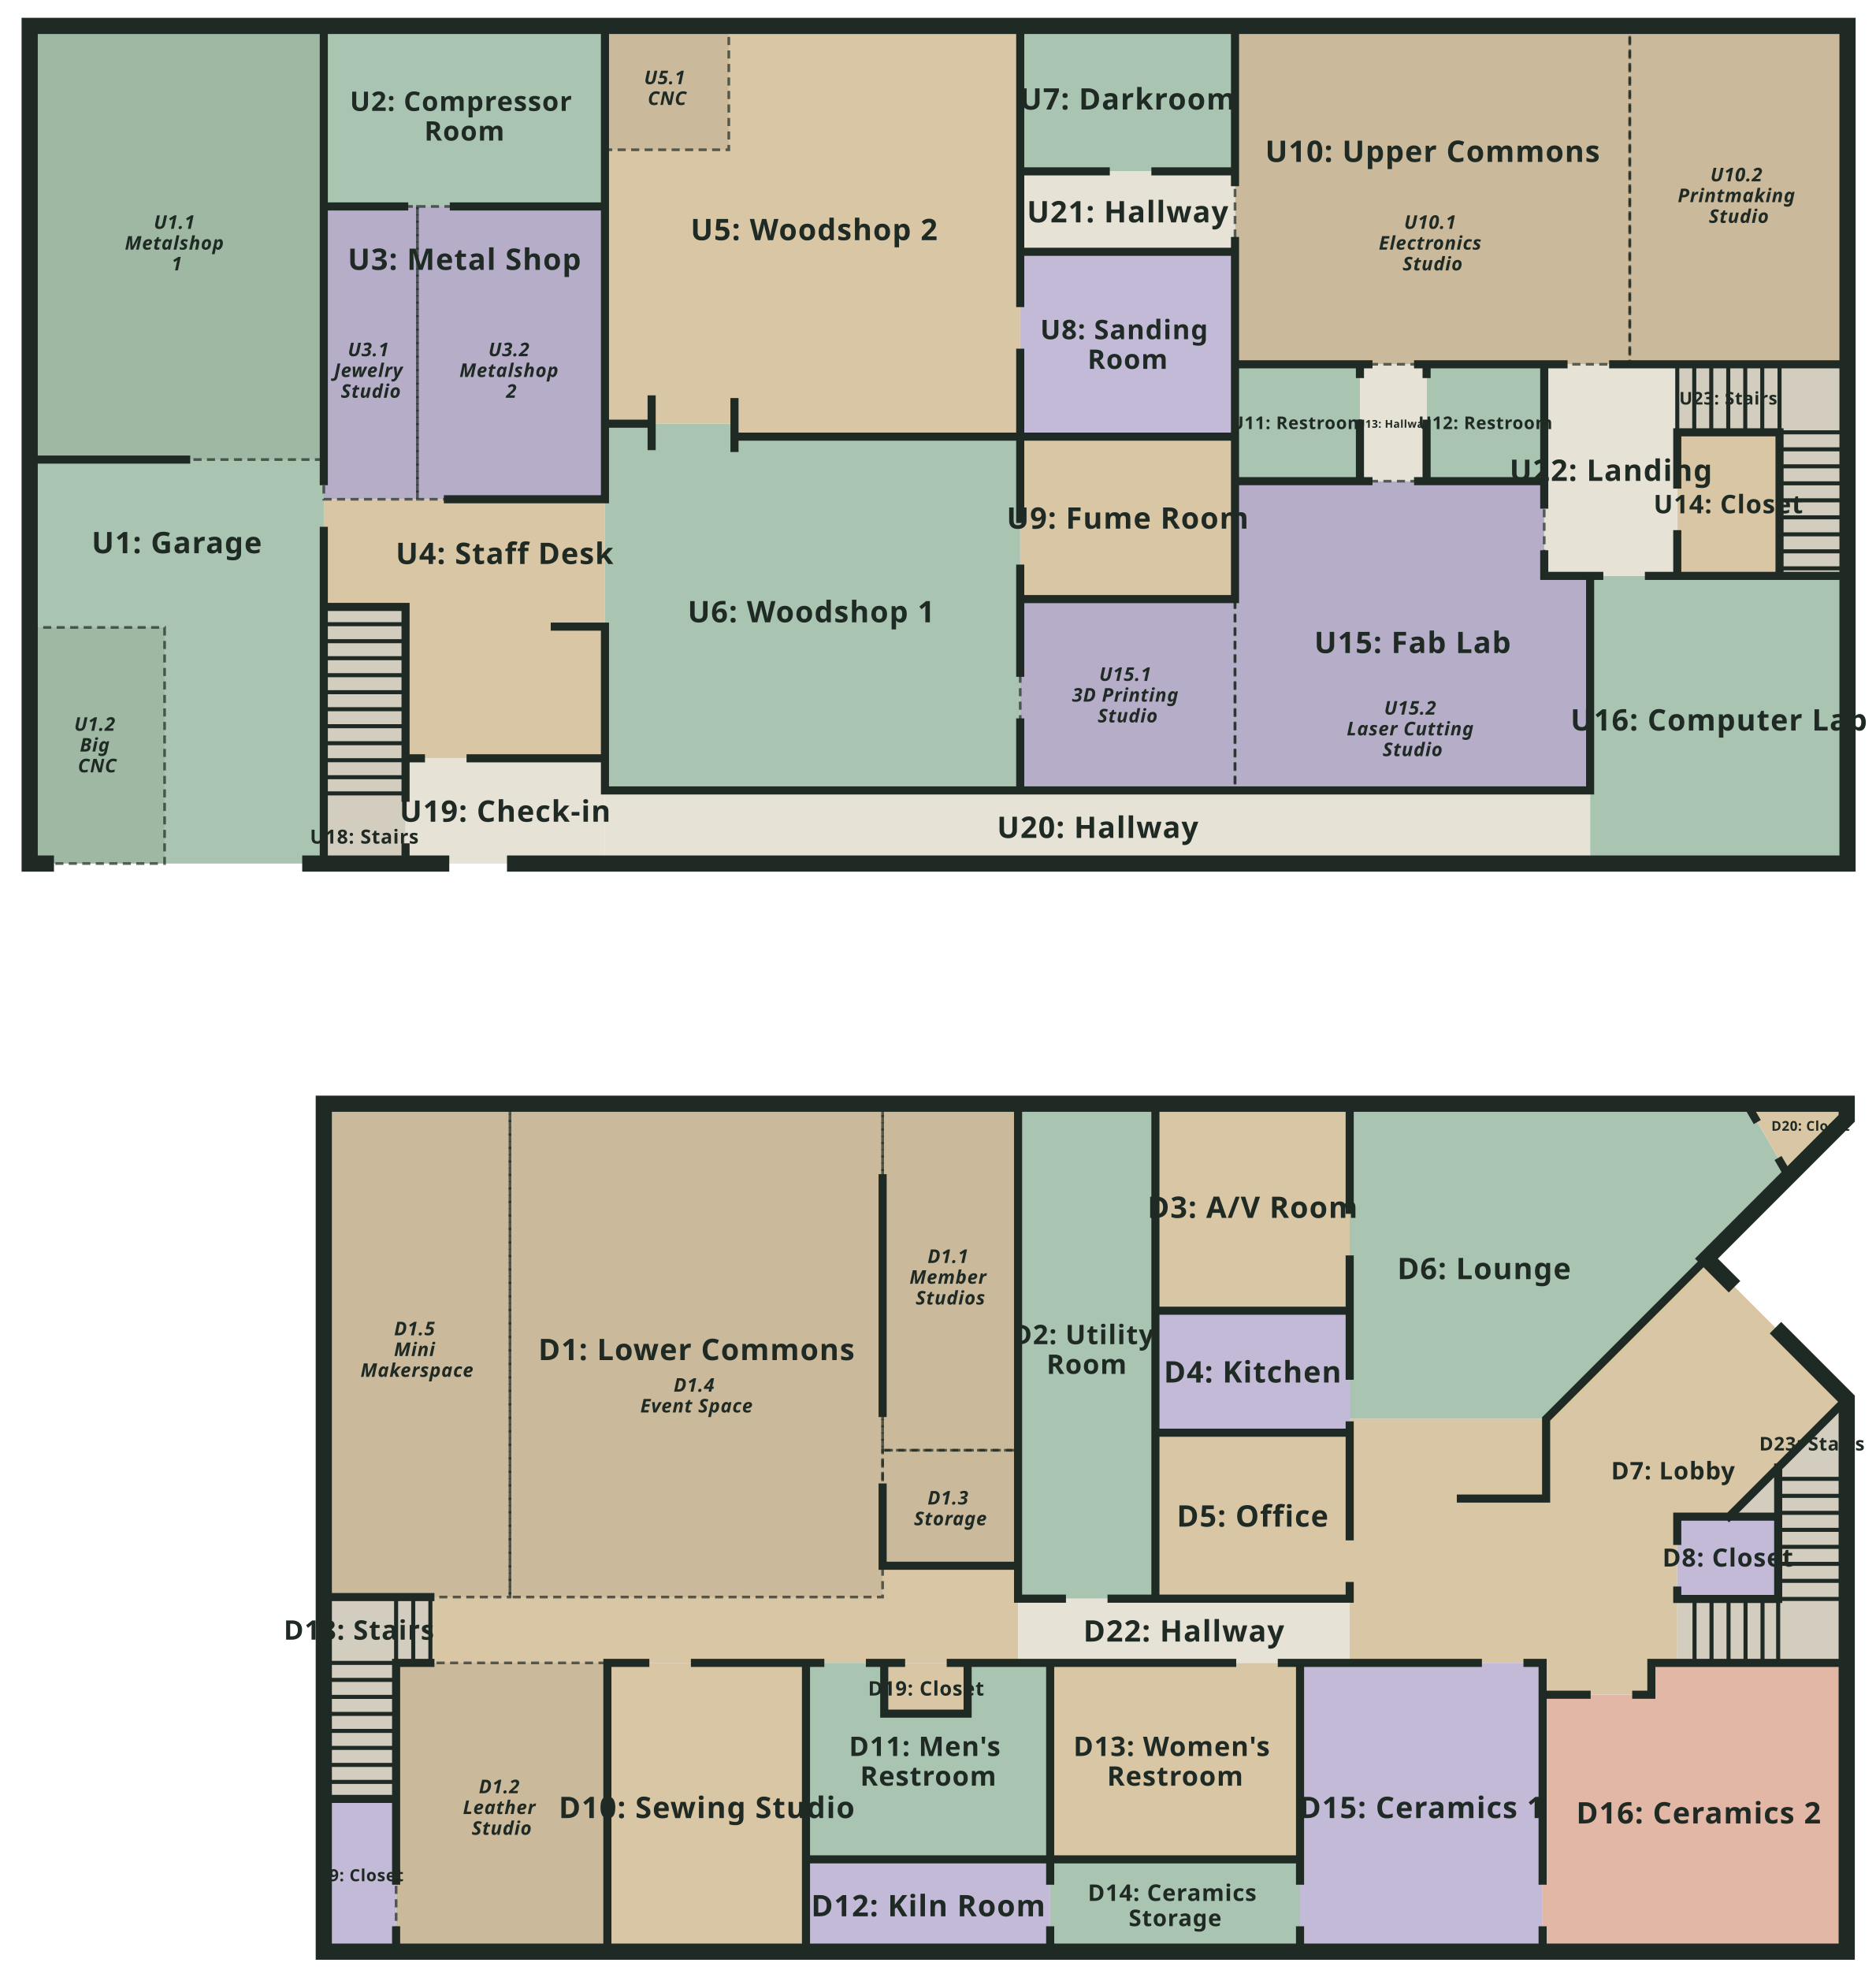
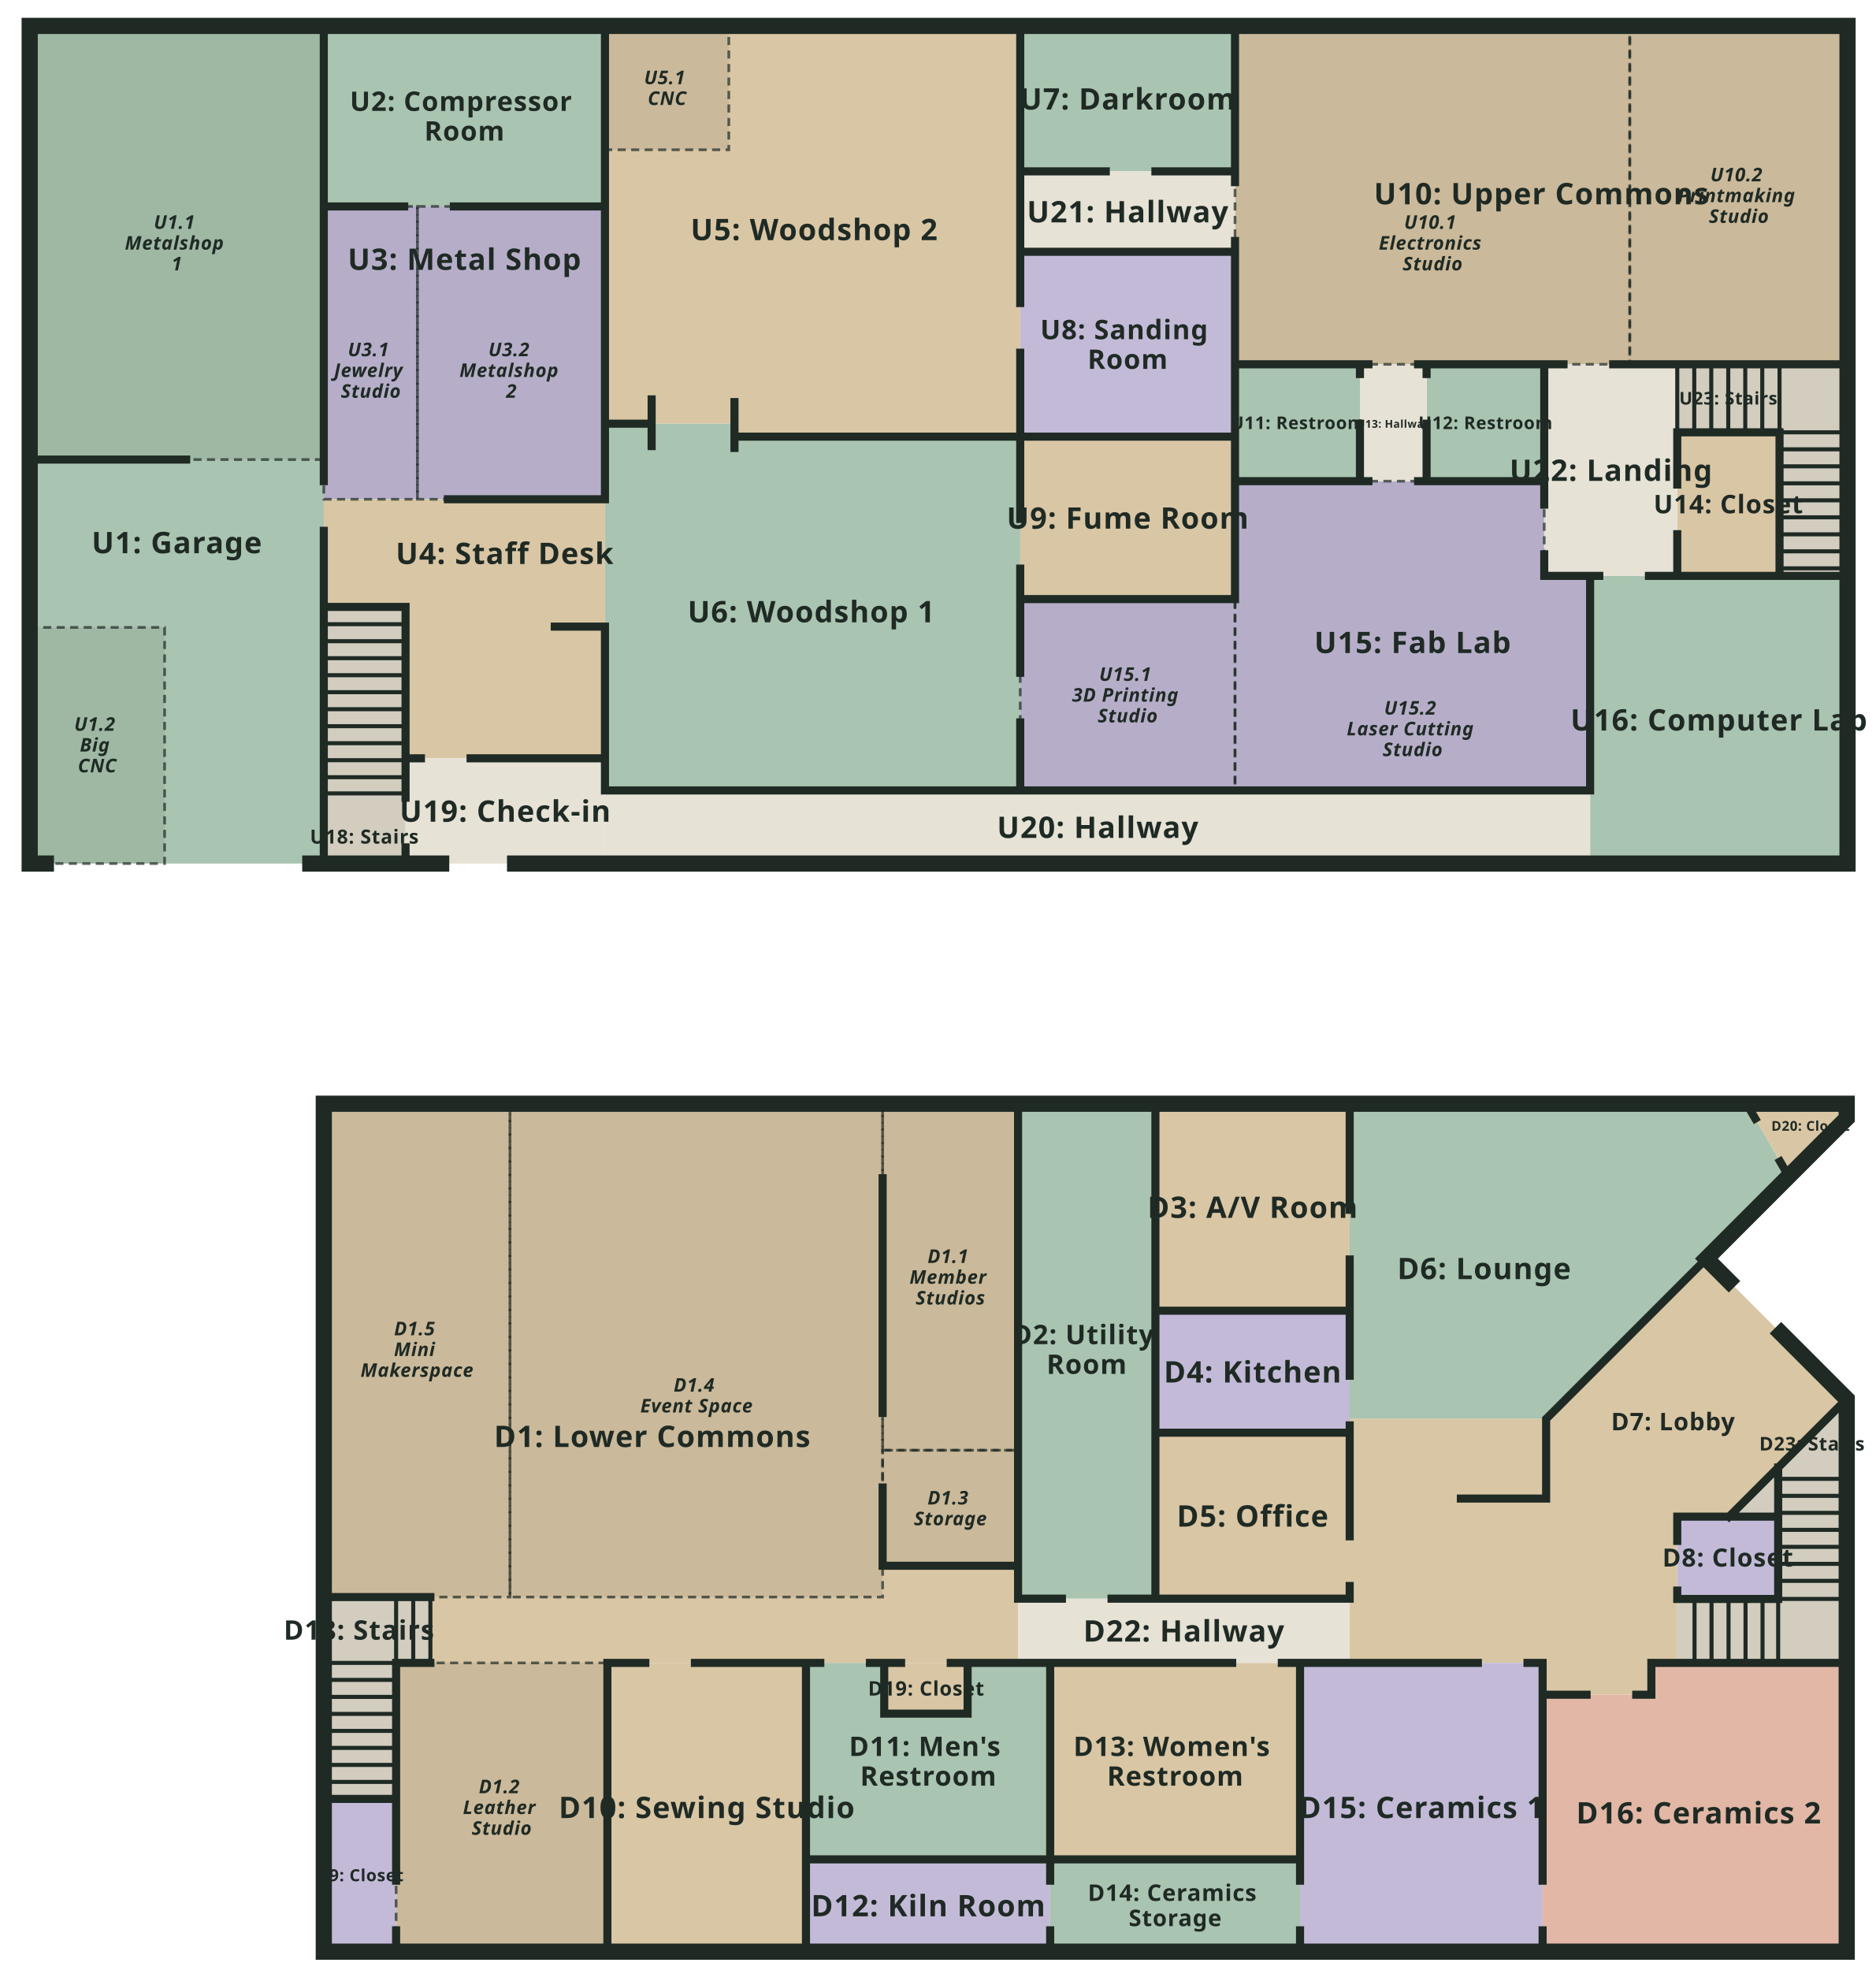
<svg xmlns="http://www.w3.org/2000/svg" viewBox="170 20 695 730">
  <g id="upstairs">
    <g id="up-rooms" stroke="none" fill-rule="evenodd">
      <path id="room-U1" fill="#a9c4b0" d="M181 29.6 L290 29.6 L290 340 L181 340 Z" />
      <path id="room-U2" fill="#a9c4b0" d="M290 29.6 L394.2 29.6 L394.2 96.5 L290 96.5 Z" />
      <path id="room-U3" fill="#c3bad8" d="M290 96.5 L394.2 96.5 L394.2 205 L290 205 Z" />
      <path id="room-U4" fill="#d9c6a5" d="M290 205 L394.2 205 L394.2 301 L320.3 301 L320.3 244.9 L290 244.9 Z" />
      <path id="room-U5" fill="#d9c6a5" d="M394.2 29.6 L548.1 29.6 L548.1 181.8 L442.2 181.8 L442.2 177 L394.2 177 Z" />
      <path id="room-U6" fill="#a9c4b0" d="M394.2 177 L442.2 177 L442.2 181.8 L548.1 181.8 L548.1 312.9 L394.2 312.9 Z" />
      <path id="room-U7" fill="#a9c4b0" d="M548.1 29.6 L627.7 29.6 L627.7 83.5 L548.1 83.5 Z" />
      <path id="room-U8" fill="#c3bad8" d="M548.1 113.3 L627.7 113.3 L627.7 181.8 L548.1 181.8 Z" />
      <path id="room-U9" fill="#d9c6a5" d="M548.1 181.8 L627.7 181.8 L627.7 242 L548.1 242 Z" />
      <path id="room-U15" fill="#c3bad8" d="M627.7 198.3 L742.3 198.3 L742.3 233.4 L759.3 233.4 L759.3 312.9 L548.1 312.9 L548.1 242 L627.7 242 Z" />
      <path id="room-U10" fill="#d9c6a5" d="M627.7 29.6 L854.7 29.6 L854.7 155 L627.7 155 Z" />
      <path id="room-U11" fill="#a9c4b0" d="M627.7 155 L674 155 L674 198.3 L627.7 198.3 Z" />
      <path id="room-U12" fill="#a9c4b0" d="M698.7 155 L742.3 155 L742.3 198.3 L698.7 198.3 Z" />
      <path id="room-U14" fill="#d9c6a5" d="M791.6 180.2 L829.5 180.2 L829.5 233.4 L791.6 233.4 Z" />
      <path id="room-U16" fill="#a9c4b0" d="M759.3 233.4 L854.7 233.4 L854.7 340 L759.3 340 Z" />
      <path id="room-U18" fill="#d2cdbf" d="M290 244.9 L320.3 244.9 L320.3 340 L290 340 Z" />
      <path id="room-U19" fill="#e6e2d6" d="M320.3 301 L394.2 301 L394.2 340 L320.3 340 Z" />
      <path id="room-U20" fill="#e6e2d6" d="M394.2 312.9 L759.3 312.9 L759.3 340 L394.2 340 Z" />
      <path id="room-U21" fill="#e6e2d6" d="M548.1 83.5 L627.7 83.5 L627.7 113.3 L548.1 113.3 Z" />
      <path id="room-U13" fill="#e6e2d6" d="M674 155 L698.7 155 L698.7 198.3 L674 198.3 Z" />
      <path id="room-U22" fill="#e6e2d6" d="M742.3 155 L791.6 155 L791.6 233.4 L742.3 233.4 Z" />
      <path id="room-U23" fill="#d2cdbf" d="M791.6 155 L854.7 155 L854.7 233.4 L829.5 233.4 L829.5 180.2 L791.6 180.2 Z" />
    </g>
    <g id="up-zones" fill="#1f2a24" fill-opacity="0.08" stroke="#1f2a24" stroke-width="1" stroke-dasharray="3 2" stroke-opacity="0.7">
      <path id="zone-U1.1" data-room="U1" d="M181 29.6 L290 29.6 L290 190.3 L181 190.3 Z" />
      <path id="zone-U1.2" data-room="U1" d="M181 252.5 L231 252.5 L231 340 L181 340 Z" />
      <path id="zone-U5.1" data-room="U5" d="M394.2 29.6 L440.1 29.6 L440.1 75.5 L394.2 75.5 Z" />
      <path id="zone-U10.1" data-room="U10" d="M627.7 29.6 L774 29.6 L774 155 L627.7 155 Z" />
      <path id="zone-U10.2" data-room="U10" d="M774 29.6 L854.7 29.6 L854.7 155 L774 155 Z" />
      <path id="zone-U15.1" data-room="U15" d="M548.1 242 L627.7 242 L627.7 312.9 L548.1 312.9 Z" />
      <path id="zone-U15.2" data-room="U15" d="M627.7 198.3 L742.3 198.3 L742.3 233.4 L759.3 233.4 L759.3 312.9 L627.7 312.9 Z" />
      <path id="zone-U3.1" data-room="U3" d="M290 96.5 L324.7 96.5 L324.7 205 L290 205 Z" />
      <path id="zone-U3.2" data-room="U3" d="M324.7 96.5 L394.2 96.5 L394.2 205 L324.7 205 Z" />
    </g>
    <g id="up-walls" fill="none" stroke="#1f2a24" stroke-linecap="square">
      <path id="up-exterior" stroke-width="6" d="M333.5 340 H285 M187 340 H181 V29.6 H854.7 V340 H360.9" />
      <path id="up-interior" stroke-width="3" d="M181 190.3 H239 M290 29.6 V198.3 M290 216.7 V340 M290 244.9 H320.3 V315.6 M320.3 334 V340 M290 96.5 H319.8 M338.2 96.5 H394.2 M394.2 29.6 V205 H336 M375.6 252.2 H394.2 V312.9 M320.3 301 H326 M344.4 301 H394.2 M394.2 312.9 H759.3 M442.2 181.8 H627.7 M442.2 169 V186 M394.2 177 H411.5 M411.5 168 V185.3 M548.1 29.6 V132.3 M548.1 150.7 V212.3 M548.1 230.7 V269.3 M548.1 287.7 V312.9 M548.1 83.5 H579.8 M598.2 83.5 H627.7 M627.7 29.6 V87.5 M627.7 109.3 V242 M548.1 113.3 H627.7 M548.1 242 H627.7 M627.7 155 H677.15 M627.7 198.3 H677.15 M674 155 V158.6 M674 177 V198.3 M695.55 155 H749.45 M742.3 155 V207 M695.55 198.3 H742.3 M698.7 155 V158.6 M698.7 177 V198.3 M742.3 225.4 V233.4 H762.7 M759.3 233.4 V312.9 M767.85 155 H854.7 M791.6 180.2 V199.55 M791.6 217.95 V233.4 M791.6 180.2 H829.5 V233.4 M781.1 233.4 H854.7" />
      <path id="up-stairs" stroke-width="1.5" d="M290 245 H320.3 V314 H290 Z M290 251.3 H320.3 M290 257.6 H320.3 M290 263.9 H320.3 M290 270.2 H320.3 M290 276.5 H320.3 M290 282.8 H320.3 M290 289.1 H320.3 M290 295.4 H320.3 M290 301.7 H320.3 M290 308 H320.3 M791.6 155 H829.5 V180.2 H791.6 Z M797.9 155 V180.2 M804.2 155 V180.2 M810.5 155 V180.2 M816.8 155 V180.2 M823.1 155 V180.2 M829.5 180.2 H854.7 V233.4 H829.5 Z M829.5 186.5 H854.7 M829.5 192.8 H854.7 M829.5 199.1 H854.7 M829.5 205.4 H854.7 M829.5 211.7 H854.7 M829.5 218 H854.7 M829.5 224.3 H854.7 M829.5 230.6 H854.7" />
    </g>
    <g id="up-room-labels" stroke="none" fill="#1f2a24" font-family="'Archivo Narrow', sans-serif" font-weight="600" text-anchor="middle" letter-spacing="0.03em" style="text-transform:uppercase">
      <text id="label-U1" x="235.5" y="225" font-size="11">
        <tspan x="235.5" dy="0">U1: Garage</tspan>
      </text>
      <text id="label-U2" x="342.1" y="61.1" font-size="10">
        <tspan x="342.1" dy="0">U2: Compressor</tspan>
        <tspan x="342.1" dy="11.00">Room</tspan>
      </text>
      <text id="label-U3" x="342.1" y="120" font-size="11">
        <tspan x="342.1" dy="0">U3: Metal Shop</tspan>
      </text>
      <text id="label-U4" x="357" y="229.0" font-size="11">
        <tspan x="357" dy="0">U4: Staff Desk</tspan>
      </text>
      <text id="label-U5" x="471.7" y="109.0" font-size="11">
        <tspan x="471.7" dy="0">U5: Woodshop 2</tspan>
      </text>
      <text id="label-U6" x="470.6" y="250.6" font-size="11">
        <tspan x="470.6" dy="0">U6: Woodshop 1</tspan>
      </text>
      <text id="label-U7" x="587.9" y="60.6" font-size="11">
        <tspan x="587.9" dy="0">U7: Darkroom</tspan>
      </text>
      <text id="label-U8" x="587.9" y="145.7" font-size="10">
        <tspan x="587.9" dy="0">U8: Sanding</tspan>
        <tspan x="587.9" dy="11.00">Room</tspan>
      </text>
      <text id="label-U9" x="587.9" y="215.9" font-size="11">
        <tspan x="587.9" dy="0">U9: Fume Room</tspan>
      </text>
      <text id="label-U15" x="693.5" y="262" font-size="11">
        <tspan x="693.5" dy="0">U15: Fab Lab</tspan>
      </text>
-       <text id="label-U10" x="700.9" y="80" font-size="11">
-         <tspan x="700.9" dy="0">U10: Upper Commons</tspan>
+       <text id="label-U10" x="741.2" y="95.7" font-size="11">
+         <tspan x="741.2" dy="0">U10: Upper Commons</tspan>
      </text>
      <text id="label-U11" x="650.9" y="179.0" font-size="6.5">
        <tspan x="650.9" dy="0">U11: Restroom</tspan>
      </text>
      <text id="label-U12" x="720.5" y="179.0" font-size="6.5">
        <tspan x="720.5" dy="0">U12: Restroom</tspan>
      </text>
      <text id="label-U14" x="810.5" y="210.2" font-size="9.5">
        <tspan x="810.5" dy="0">U14: Closet</tspan>
      </text>
      <text id="label-U16" x="807" y="290.7" font-size="11">
        <tspan x="807" dy="0">U16: Computer Lab</tspan>
      </text>
      <text id="label-U18" x="305" y="332.6" font-size="7.2">
        <tspan x="305" dy="0">U18: Stairs</tspan>
      </text>
      <text id="label-U19" x="357.2" y="324.5" font-size="11">
        <tspan x="357.2" dy="0">U19: Check-in</tspan>
      </text>
      <text id="label-U20" x="576.8" y="330.5" font-size="11">
        <tspan x="576.8" dy="0">U20: Hallway</tspan>
      </text>
      <text id="label-U21" x="587.9" y="102.4" font-size="11">
        <tspan x="587.9" dy="0">U21: Hallway</tspan>
      </text>
      <text id="label-U22" x="767" y="198.2" font-size="11">
        <tspan x="767" dy="0">U22: Landing</tspan>
      </text>
      <text id="label-U23" x="810.5" y="169.9" font-size="6.5">
        <tspan x="810.5" dy="0">U23: Stairs</tspan>
      </text>
      <text id="label-U13" x="686.4" y="178.5" font-size="4">
        <tspan x="686.4" dy="0">U13: Hallway</tspan>
      </text>
    </g>
    <g id="up-zone-labels" stroke="none" fill="#1f2a24" font-family="'Archivo Narrow', sans-serif" font-weight="600" font-style="italic" text-anchor="middle" letter-spacing="0.03em" style="text-transform:uppercase">
      <text id="zlabel-U1.1" x="235.5" y="104.8" font-size="7">
        <tspan x="235.5" dy="0">U1.1</tspan>
        <tspan x="235.5" dy="7.70">Metalshop</tspan>
        <tspan x="235.5" dy="7.70">1</tspan>
      </text>
      <text id="zlabel-U1.2" x="206" y="290.8" font-size="7">
        <tspan x="206" dy="0">U1.2</tspan>
        <tspan x="206" dy="7.7">Big</tspan>
        <tspan x="206" dy="7.7">CNC</tspan>
      </text>
      <text id="zlabel-U5.1" x="417.2" y="51.2" font-size="7">
        <tspan x="417.2" dy="0">U5.1</tspan>
        <tspan x="417.2" dy="7.7">CNC</tspan>
      </text>
      <text id="zlabel-U10.1" x="700.9" y="104.8" font-size="7">
        <tspan x="700.9" dy="0">U10.1</tspan>
        <tspan x="700.9" dy="7.7">Electronics</tspan>
        <tspan x="700.9" dy="7.7">Studio</tspan>
      </text>
      <text id="zlabel-U10.2" x="814.4" y="87.2" font-size="7">
        <tspan x="814.4" dy="0">U10.2</tspan>
        <tspan x="814.4" dy="7.7">Printmaking</tspan>
        <tspan x="814.4" dy="7.7">Studio</tspan>
      </text>
      <text id="zlabel-U15.1" x="587.9" y="272.3" font-size="7">
        <tspan x="587.9" dy="0">U15.1</tspan>
        <tspan x="587.9" dy="7.7">3D Printing</tspan>
        <tspan x="587.9" dy="7.7">Studio</tspan>
      </text>
      <text id="zlabel-U15.2" x="693.5" y="284.8" font-size="7">
        <tspan x="693.5" dy="0">U15.2</tspan>
        <tspan x="693.5" dy="7.7">Laser Cutting</tspan>
        <tspan x="693.5" dy="7.7">Studio</tspan>
      </text>
      <text id="zlabel-U3.1" x="307.4" y="152" font-size="7">
        <tspan x="307.4" dy="0">U3.1</tspan>
        <tspan x="307.4" dy="7.70">Jewelry</tspan>
        <tspan x="307.4" dy="7.70">Studio</tspan>
      </text>
      <text id="zlabel-U3.2" x="359.5" y="152" font-size="7">
        <tspan x="359.5" dy="0">U3.2</tspan>
        <tspan x="359.5" dy="7.70">Metalshop</tspan>
        <tspan x="359.5" dy="7.70">2</tspan>
      </text>
    </g>
  </g>
  <g id="downstairs" transform="translate(0 50)">
    <g id="down-rooms" stroke="none" fill-rule="evenodd">
      <path id="room-D1" fill="#d9c6a5" d="M290 379 L547.3 379 L547.3 586.2 L395.1 586.2 L395.1 693.2 L316.8 693.2 L316.8 586.2 L329.5 586.2 L329.5 562.4 L290 562.4 Z" />
      <path id="room-D2" fill="#a9c4b0" d="M547.3 379 L598.2 379 L598.2 562.4 L547.3 562.4 Z" />
      <path id="room-D3" fill="#d9c6a5" d="M598.2 379 L670.2 379 L670.2 455.7 L598.2 455.7 Z" />
      <path id="room-D4" fill="#c3bad8" d="M598.2 455.7 L670.2 455.7 L670.2 500.9 L598.2 500.9 Z" />
      <path id="room-D5" fill="#d9c6a5" d="M598.2 500.9 L670.2 500.9 L670.2 562.4 L598.2 562.4 Z" />
      <path id="room-D6" fill="#a9c4b0" d="M670.2 379 L817.3 379 L832.9 405.9 L802.4 436.4 L743 495.8 L670.2 495.8 Z" />
      <path id="room-D7" fill="#d9c6a5" d="M802.4 436.4 L854.4 488.4 L810.8 532 L791.6 532 L791.6 586.2 L782 586.2 L782 598 L741.7 598 L741.7 586.2 L670.2 586.2 L670.2 495.8 L743 495.8 Z" />
      <path id="room-D20" fill="#d9c6a5" d="M817.3 379 L854.4 379 L854.4 384.4 L832.9 405.9 Z" />
      <path id="room-D8" fill="#c3bad8" d="M791.6 532 L829 532 L829 562.5 L791.6 562.5 Z" />
      <path id="room-D9" fill="#c3bad8" d="M290 636.6 L316.8 636.6 L316.8 693.2 L290 693.2 Z" />
      <path id="room-D10" fill="#d9c6a5" d="M395.1 586.2 L468.7 586.2 L468.7 693.2 L395.1 693.2 Z" />
      <path id="room-D11" fill="#a9c4b0" d="M468.7 586.2 L497.7 586.2 L497.7 605 L528.6 605 L528.6 586.2 L559.2 586.2 L559.2 659 L468.7 659 Z" />
      <path id="room-D19" fill="#d9c6a5" d="M497.7 586.2 L528.6 586.2 L528.6 605 L497.7 605 Z" />
      <path id="room-D12" fill="#c3bad8" d="M468.7 659 L559.2 659 L559.2 693.2 L468.7 693.2 Z" />
      <path id="room-D13" fill="#d9c6a5" d="M559.2 586.2 L651.8 586.2 L651.8 659 L559.2 659 Z" />
      <path id="room-D14" fill="#a9c4b0" d="M559.2 659 L651.8 659 L651.8 693.2 L559.2 693.2 Z" />
      <path id="room-D15" fill="#c3bad8" d="M651.8 586.2 L741.7 586.2 L741.7 693.2 L651.8 693.2 Z" />
      <path id="room-D16" fill="#e2b7a6" d="M741.7 598 L782 598 L782 586.2 L854.4 586.2 L854.4 693.2 L741.7 693.2 Z" />
      <path id="room-D18" fill="#d2cdbf" d="M290 561.8 L329.5 561.8 L329.5 586.2 L316.8 586.2 L316.8 636.6 L290 636.6 Z" />
      <path id="room-D22" fill="#e6e2d6" d="M547.3 562.4 L670.2 562.4 L670.2 586.2 L547.3 586.2 Z" />
      <path id="room-D23" fill="#d2cdbf" d="M810.8 532 L854.4 488.4 L854.4 586.2 L791.6 586.2 L791.6 562.5 L829 562.5 L829 532 Z" />
    </g>
    <g id="down-zones" fill="#1f2a24" fill-opacity="0.08" stroke="#1f2a24" stroke-width="1" stroke-dasharray="3 2" stroke-opacity="0.7">
      <path id="zone-D1.1" data-room="D1" d="M497.1 379 L547.3 379 L547.3 507.4 L497.1 507.4 Z" />
      <path id="zone-D1.3" data-room="D1" d="M497.1 507.4 L547.3 507.4 L547.3 550.2 L497.1 550.2 Z" />
      <path id="zone-D1.2" data-room="D1" d="M316.8 586.2 L395.1 586.2 L395.1 693.2 L316.8 693.2 Z" />
      <path id="zone-D1.4" data-room="D1" d="M359 379 L497.1 379 L497.1 561.8 L359 561.8 Z" />
      <path id="zone-D1.5" data-room="D1" d="M290 379 L359 379 L359 561.8 L290 561.8 Z" />
    </g>
    <g id="down-walls" fill="none" stroke="#1f2a24" stroke-linecap="square">
      <path id="down-exterior" stroke-width="6" d="M290 379 H854.4 V384.4 L802.4 436.4 L810.7 444.7 M830.1 464.1 L854.4 488.4 V693.2 H290 V379" />
      <path id="down-interior" stroke-width="3" d="M547.3 379 V562.4 H563.55 M497.1 406.6 V493.6 M497.1 521.2 V550.2 H547.3 M581.95 562.4 H670.2 M598.2 379 V562.4 M598.2 455.7 H670.2 M598.2 500.9 H670.2 M670.2 379 V418.3 M670.2 436.7 V479.8 M670.2 498.2 V539.3 M670.2 557.7 V562.4 M290 561.8 H329.5 M290 636.6 H316.8 M316.8 586.2 H329.5 M395.1 586.2 H409.15 M427.55 586.2 H474 M492.4 586.2 H503.95 M497.7 586.2 V605 H528.6 V586.2 M522.35 586.2 H626.65 M645.05 586.2 H717.7 M736.1 586.2 H741.7 M741.7 598 H758 M776.4 598 H782 V586.2 H854.4 M316.8 586.2 V666.9 M316.8 685.3 V693.2 M395.1 586.2 V693.2 M468.7 586.2 V693.2 M559.2 586.2 V666.9 M559.2 685.3 V693.2 M468.7 659 H651.8 M651.8 586.2 V666.9 M651.8 685.3 V693.2 M741.7 586.2 V666.9 M741.7 685.3 V693.2 M802.4 436.4 L743 495.8 V525.3 H711.4 M817.3 379 L820.5 384.5 M829.7 400.4 L832.9 405.9 M854.4 488.4 L810.8 532 M791.6 541 V532 H827.6 M791.6 559.4 V562.5 M791.6 562.5 H829 M829 513.8 V562.5" />
      <path id="down-stairs" stroke-width="1.5" d="M290 586.2 H316.8 V636.6 H290 Z M290 592.5 H316.8 M290 598.8 H316.8 M290 605.1 H316.8 M290 611.4 H316.8 M290 617.7 H316.8 M290 624 H316.8 M290 630.3 H316.8 M316.8 561.8 H329.5 V586.2 H316.8 Z M323.15 561.8 V586.2 M829 518 H854.4 V562.5 H829 Z M829 524.3 H854.4 M829 530.6 H854.4 M829 536.9 H854.4 M829 543.2 H854.4 M829 549.5 H854.4 M829 555.8 H854.4 M798 562.5 H829 V586.2 H798 Z M804.3 562.5 V586.2 M810.6 562.5 V586.2 M816.9 562.5 V586.2 M823.2 562.5 V586.2" />
    </g>
    <g id="down-room-labels" stroke="none" fill="#1f2a24" font-family="'Archivo Narrow', sans-serif" font-weight="600" text-anchor="middle" letter-spacing="0.03em" style="text-transform:uppercase">
-       <text id="label-D1" x="428.1" y="474.0" font-size="11">
-         <tspan x="428.1" dy="0">D1: Lower Commons</tspan>
+       <text id="label-D1" x="411.7" y="506.2" font-size="11">
+         <tspan x="411.7" dy="0">D1: Lower Commons</tspan>
      </text>
      <text id="label-D2" x="572.7" y="468.1" font-size="10">
        <tspan x="572.7" dy="0">D2: Utility</tspan>
        <tspan x="572.7" dy="11.00">Room</tspan>
      </text>
      <text id="label-D3" x="634.2" y="421.3" font-size="11">
        <tspan x="634.2" dy="0">D3: A/V Room</tspan>
      </text>
      <text id="label-D4" x="634.2" y="482.3" font-size="11">
        <tspan x="634.2" dy="0">D4: Kitchen</tspan>
      </text>
      <text id="label-D5" x="634.2" y="535.7" font-size="11">
        <tspan x="634.2" dy="0">D5: Office</tspan>
      </text>
      <text id="label-D6" x="720" y="444.0" font-size="11">
        <tspan x="720" dy="0">D6: Lounge</tspan>
      </text>
      <text id="label-D8" x="810.3" y="550.5" font-size="9.3">
        <tspan x="810.3" dy="0">D8: Closet</tspan>
      </text>
      <text id="label-D9" x="303.4" y="667.1" font-size="6.2">
        <tspan x="303.4" dy="0">D9: Closet</tspan>
      </text>
      <text id="label-D10" x="431.9" y="643.7" font-size="11">
        <tspan x="431.9" dy="0">D10: Sewing Studio</tspan>
      </text>
      <text id="label-D11" x="514" y="620.7" font-size="10">
        <tspan x="514" dy="0">D11: Men's</tspan>
        <tspan x="514" dy="11.00">Restroom</tspan>
      </text>
      <text id="label-D19" x="513.2" y="598.3" font-size="7.4">
        <tspan x="513.2" dy="0">D19: Closet</tspan>
      </text>
      <text id="label-D12" x="514" y="680.1" font-size="11">
        <tspan x="514" dy="0">D12: Kiln Room</tspan>
      </text>
      <text id="label-D13" x="605.5" y="620.7" font-size="10">
        <tspan x="605.5" dy="0">D13: Women's</tspan>
        <tspan x="605.5" dy="11.00">Restroom</tspan>
      </text>
      <text id="label-D14" x="605.5" y="674.4" font-size="8.5">
        <tspan x="605.5" dy="0">D14: Ceramics</tspan>
        <tspan x="605.5" dy="9.35">Storage</tspan>
      </text>
      <text id="label-D15" x="696.8" y="643.7" font-size="11">
        <tspan x="696.8" dy="0">D15: Ceramics 1</tspan>
      </text>
      <text id="label-D16" x="799.5" y="645.7" font-size="11">
        <tspan x="799.5" dy="0">D16: Ceramics 2</tspan>
      </text>
      <text id="label-D18" x="303" y="577.6" font-size="10">
        <tspan x="303" dy="0">D18: Stairs</tspan>
      </text>
      <text id="label-D22" x="608.7" y="578.3" font-size="11">
        <tspan x="608.7" dy="0">D22: Hallway</tspan>
      </text>
      <text id="label-D23" x="841.5" y="507.5" font-size="7">
        <tspan x="841.5" dy="0">D23: Stairs</tspan>
      </text>
      <text id="label-D20" x="841" y="389" font-size="5">
        <tspan x="841" dy="0">D20: Closet</tspan>
      </text>
-       <text id="label-D7" x="790" y="518.2" font-size="9">
+       <text id="label-D7" x="790" y="500" font-size="9">
        <tspan x="790" dy="0">D7: Lobby</tspan>
      </text>
    </g>
    <g id="down-zone-labels" stroke="none" fill="#1f2a24" font-family="'Archivo Narrow', sans-serif" font-weight="600" font-style="italic" text-anchor="middle" letter-spacing="0.03em" style="text-transform:uppercase">
      <text id="zlabel-D1.1" x="522.2" y="438.0" font-size="7">
        <tspan x="522.2" dy="0">D1.1</tspan>
        <tspan x="522.2" dy="7.70">Member</tspan>
        <tspan x="522.2" dy="7.70">Studios</tspan>
      </text>
      <text id="zlabel-D1.3" x="522.2" y="527.5" font-size="7">
        <tspan x="522.2" dy="0">D1.3</tspan>
        <tspan x="522.2" dy="7.70">Storage</tspan>
      </text>
      <text id="zlabel-D1.2" x="355.9" y="634.5" font-size="7">
        <tspan x="355.9" dy="0">D1.2</tspan>
        <tspan x="355.9" dy="7.7">Leather</tspan>
        <tspan x="355.9" dy="7.7">Studio</tspan>
      </text>
      <text id="zlabel-D1.4" x="428.1" y="485.7" font-size="7">
        <tspan x="428.1" dy="0">D1.4</tspan>
        <tspan x="428.1" dy="7.7">Event Space</tspan>
      </text>
      <text id="zlabel-D1.5" x="324.5" y="464.8" font-size="7">
        <tspan x="324.5" dy="0">D1.5</tspan>
        <tspan x="324.5" dy="7.7">Mini</tspan>
        <tspan x="324.5" dy="7.7">Makerspace</tspan>
      </text>
    </g>
  </g>
</svg>
